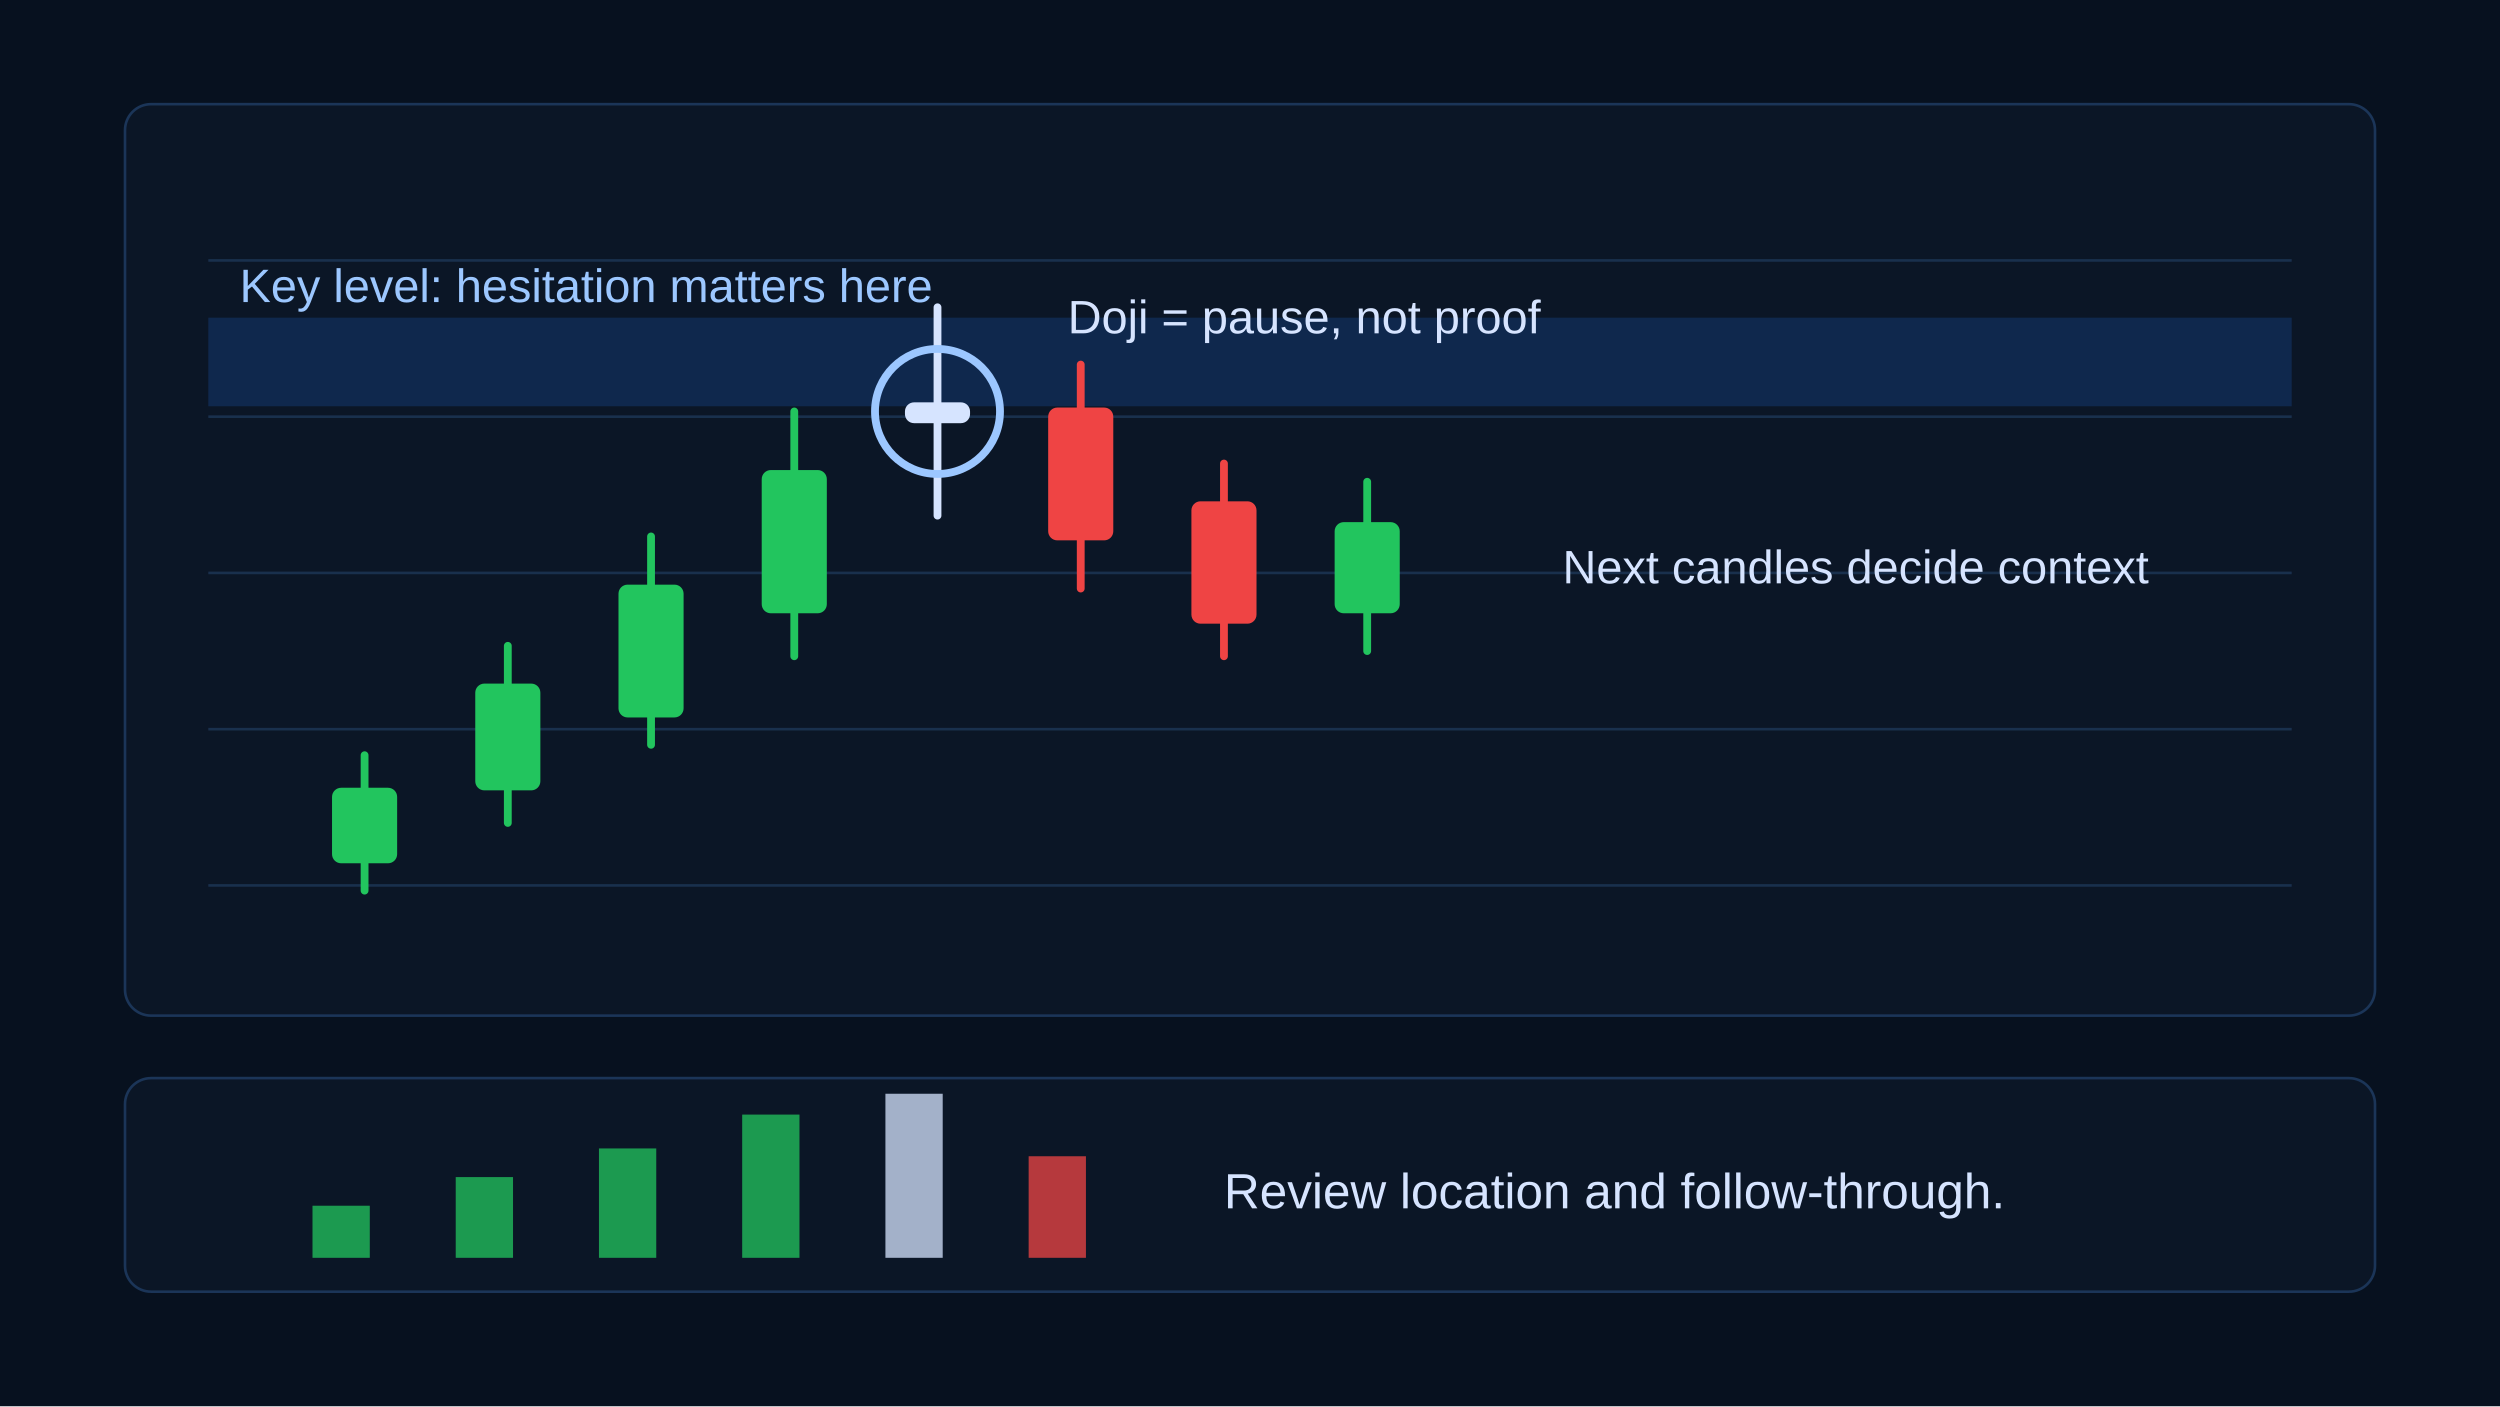
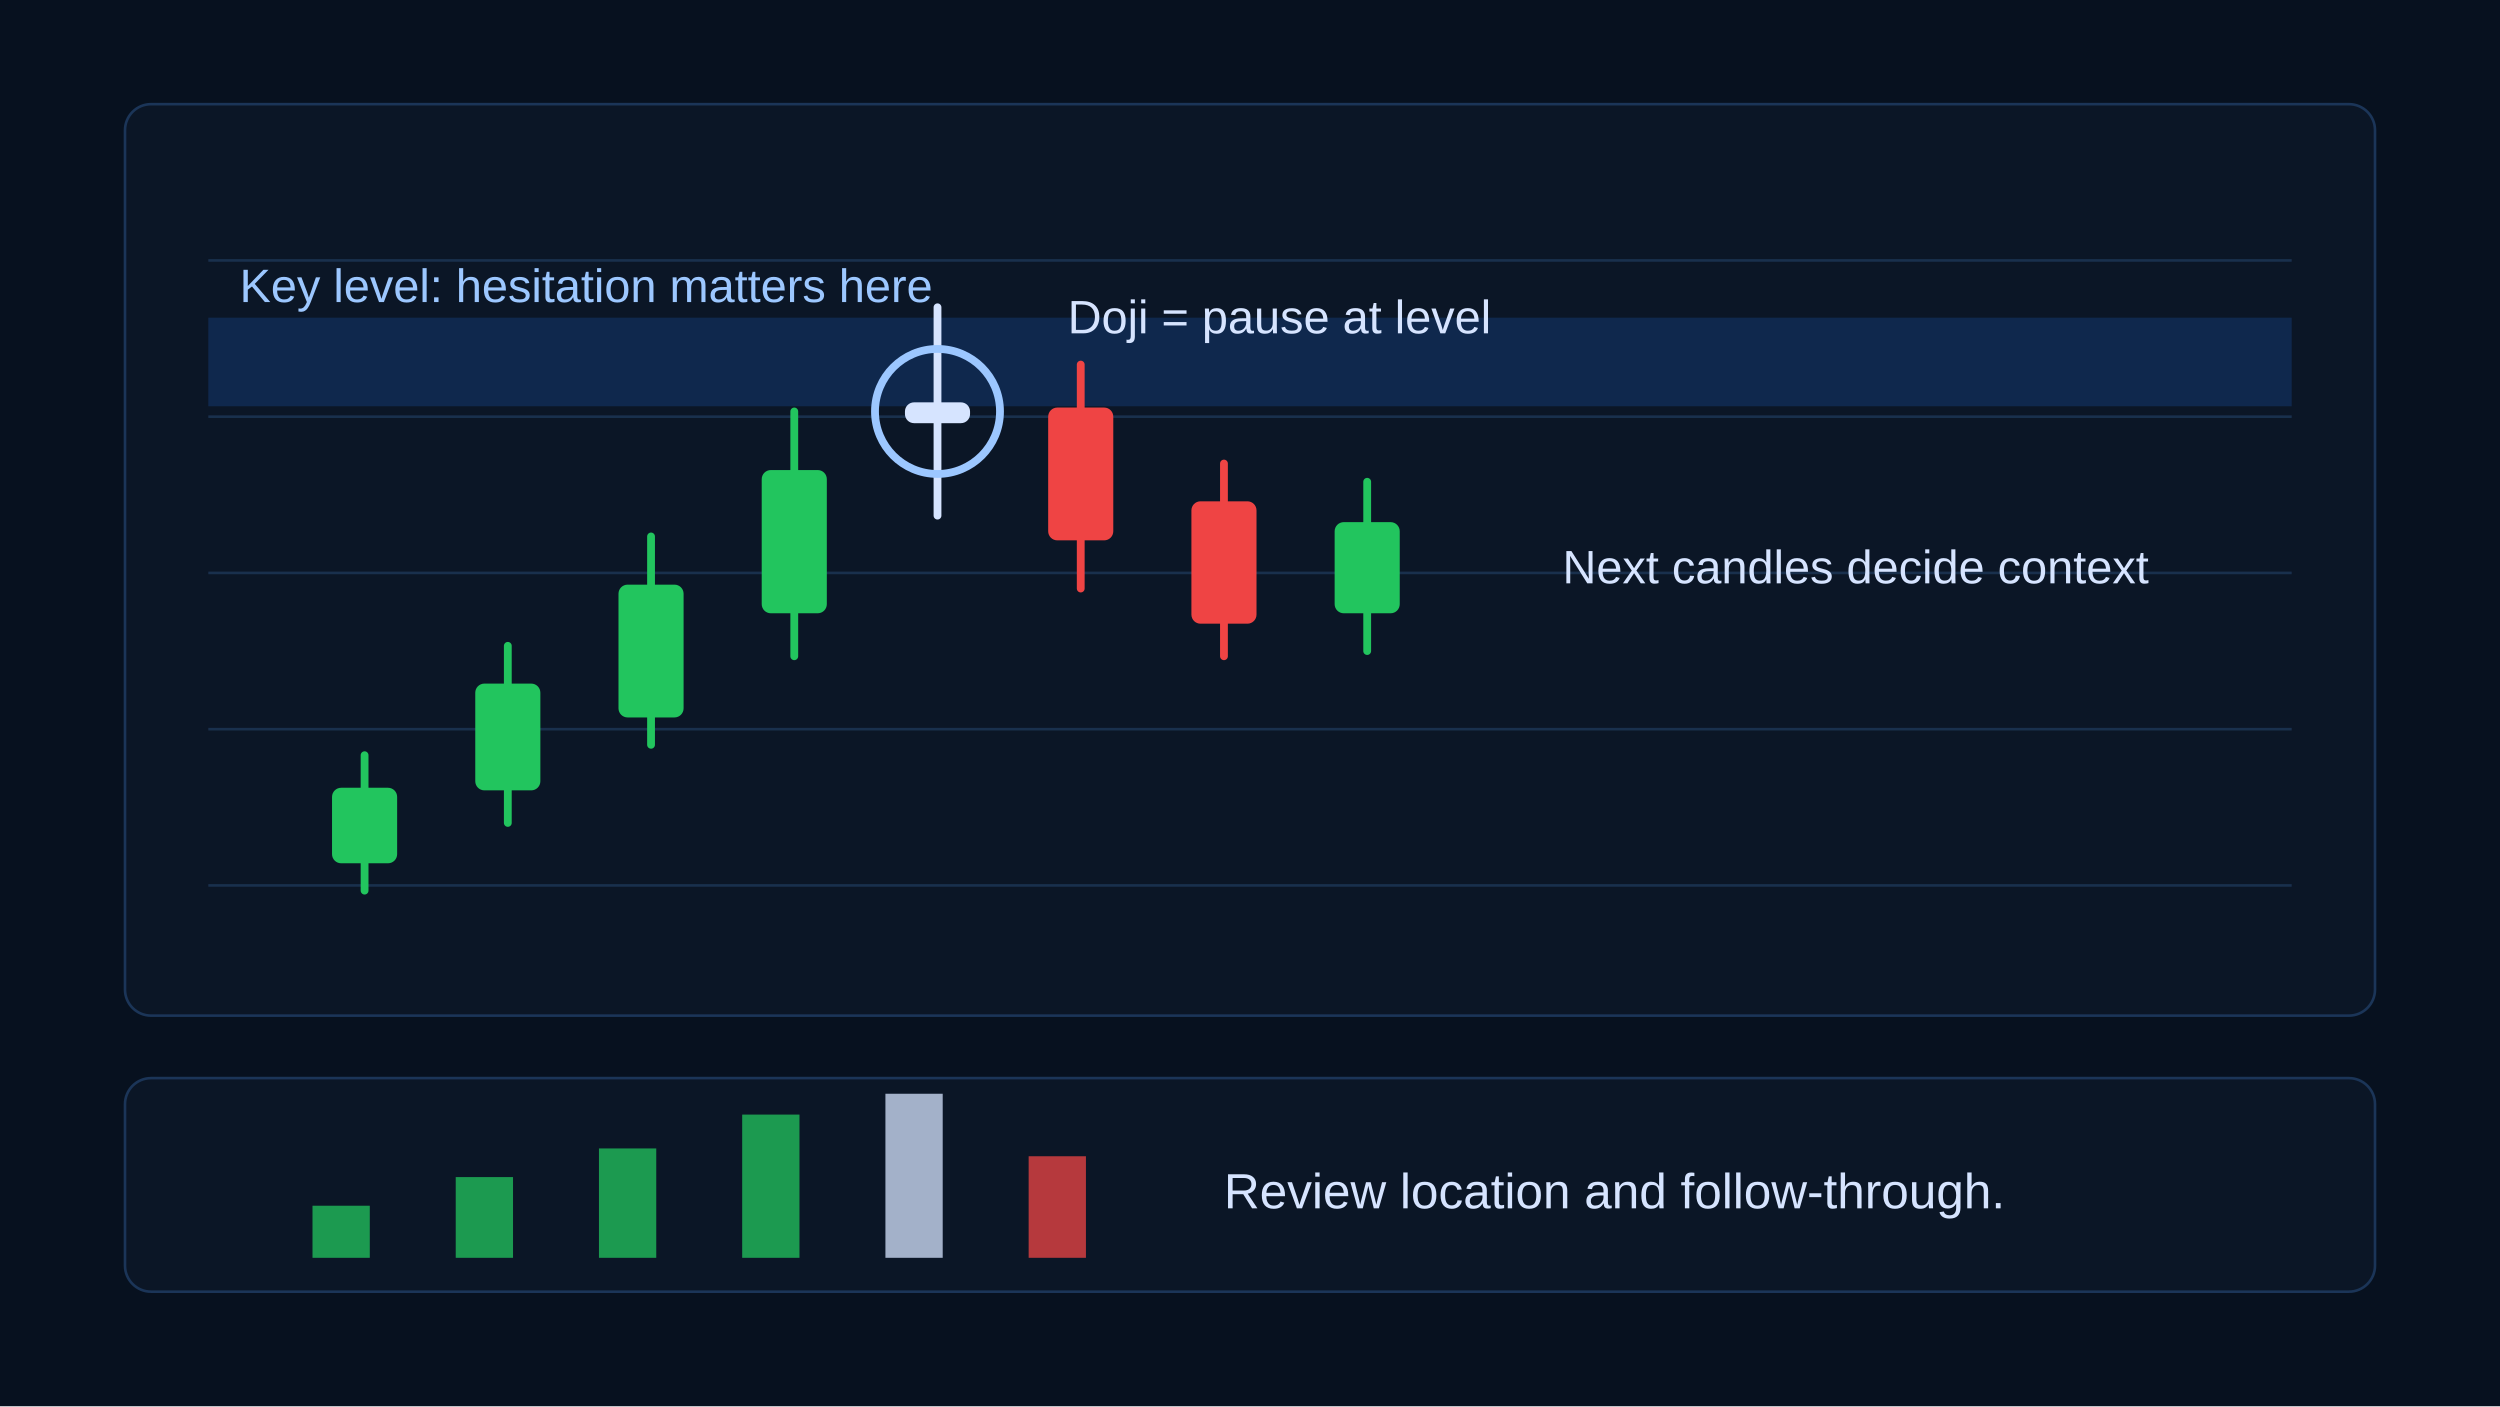
<svg xmlns="http://www.w3.org/2000/svg" width="960" height="540" viewBox="0 0 960 540" role="img" aria-labelledby="title desc">
  <rect width="960" height="540" fill="#07111f" />
  <rect x="48" y="40" width="864" height="350" rx="10" fill="#0b1626" stroke="#1b3558" />
  <g stroke="#19304d">
    <path d="M80 100H880M80 160H880M80 220H880M80 280H880M80 340H880" />
  </g>
  <rect x="80" y="122" width="800" height="34" fill="#1f6feb" opacity=".2" />
  <text x="92" y="116" fill="#9cc7ff" font-family="Arial" font-size="18">Key level: hesitation matters here</text>
  <g stroke-width="3" stroke-linecap="round">
    <g stroke="#22c55e" fill="#22c55e">
      <line x1="140" y1="290" x2="140" y2="342" />
      <rect x="129" y="304" width="22" height="26" rx="2" />
    </g>
    <g stroke="#22c55e" fill="#22c55e">
      <line x1="195" y1="248" x2="195" y2="316" />
      <rect x="184" y="264" width="22" height="38" rx="2" />
    </g>
    <g stroke="#22c55e" fill="#22c55e">
      <line x1="250" y1="206" x2="250" y2="286" />
      <rect x="239" y="226" width="22" height="48" rx="2" />
    </g>
    <g stroke="#22c55e" fill="#22c55e">
      <line x1="305" y1="158" x2="305" y2="252" />
      <rect x="294" y="182" width="22" height="52" rx="2" />
    </g>
    <g stroke="#d6e4ff" fill="#d6e4ff">
      <line x1="360" y1="118" x2="360" y2="198" />
      <rect x="349" y="156" width="22" height="5" rx="2" />
    </g>
    <g stroke="#ef4444" fill="#ef4444">
      <line x1="415" y1="140" x2="415" y2="226" />
      <rect x="404" y="158" width="22" height="48" rx="2" />
    </g>
    <g stroke="#ef4444" fill="#ef4444">
      <line x1="470" y1="178" x2="470" y2="252" />
      <rect x="459" y="194" width="22" height="44" rx="2" />
    </g>
    <g stroke="#22c55e" fill="#22c55e">
      <line x1="525" y1="185" x2="525" y2="250" />
      <rect x="514" y="202" width="22" height="32" rx="2" />
    </g>
  </g>
  <circle cx="360" cy="158" r="24" fill="none" stroke="#9cc7ff" stroke-width="3" />
-   <text x="410" y="128" fill="#d6e4ff" font-family="Arial" font-size="18">Doji = pause, not proof</text>
+   <text x="410" y="128" fill="#d6e4ff" font-family="Arial" font-size="18">Doji = pause at level</text>
  <text x="600" y="224" fill="#d6e4ff" font-family="Arial" font-size="18">Next candles decide context</text>
  <rect x="48" y="414" width="864" height="82" rx="10" fill="#0b1626" stroke="#1b3558" />
  <g>
    <rect x="120" y="463" width="22" height="20" fill="#22c55e" opacity=".75" />
    <rect x="175" y="452" width="22" height="31" fill="#22c55e" opacity=".75" />
    <rect x="230" y="441" width="22" height="42" fill="#22c55e" opacity=".75" />
    <rect x="285" y="428" width="22" height="55" fill="#22c55e" opacity=".75" />
    <rect x="340" y="420" width="22" height="63" fill="#d6e4ff" opacity=".75" />
    <rect x="395" y="444" width="22" height="39" fill="#ef4444" opacity=".75" />
  </g>
  <text x="470" y="464" fill="#d6e4ff" font-family="Arial" font-size="19">Review location and follow-through.</text>
</svg>
